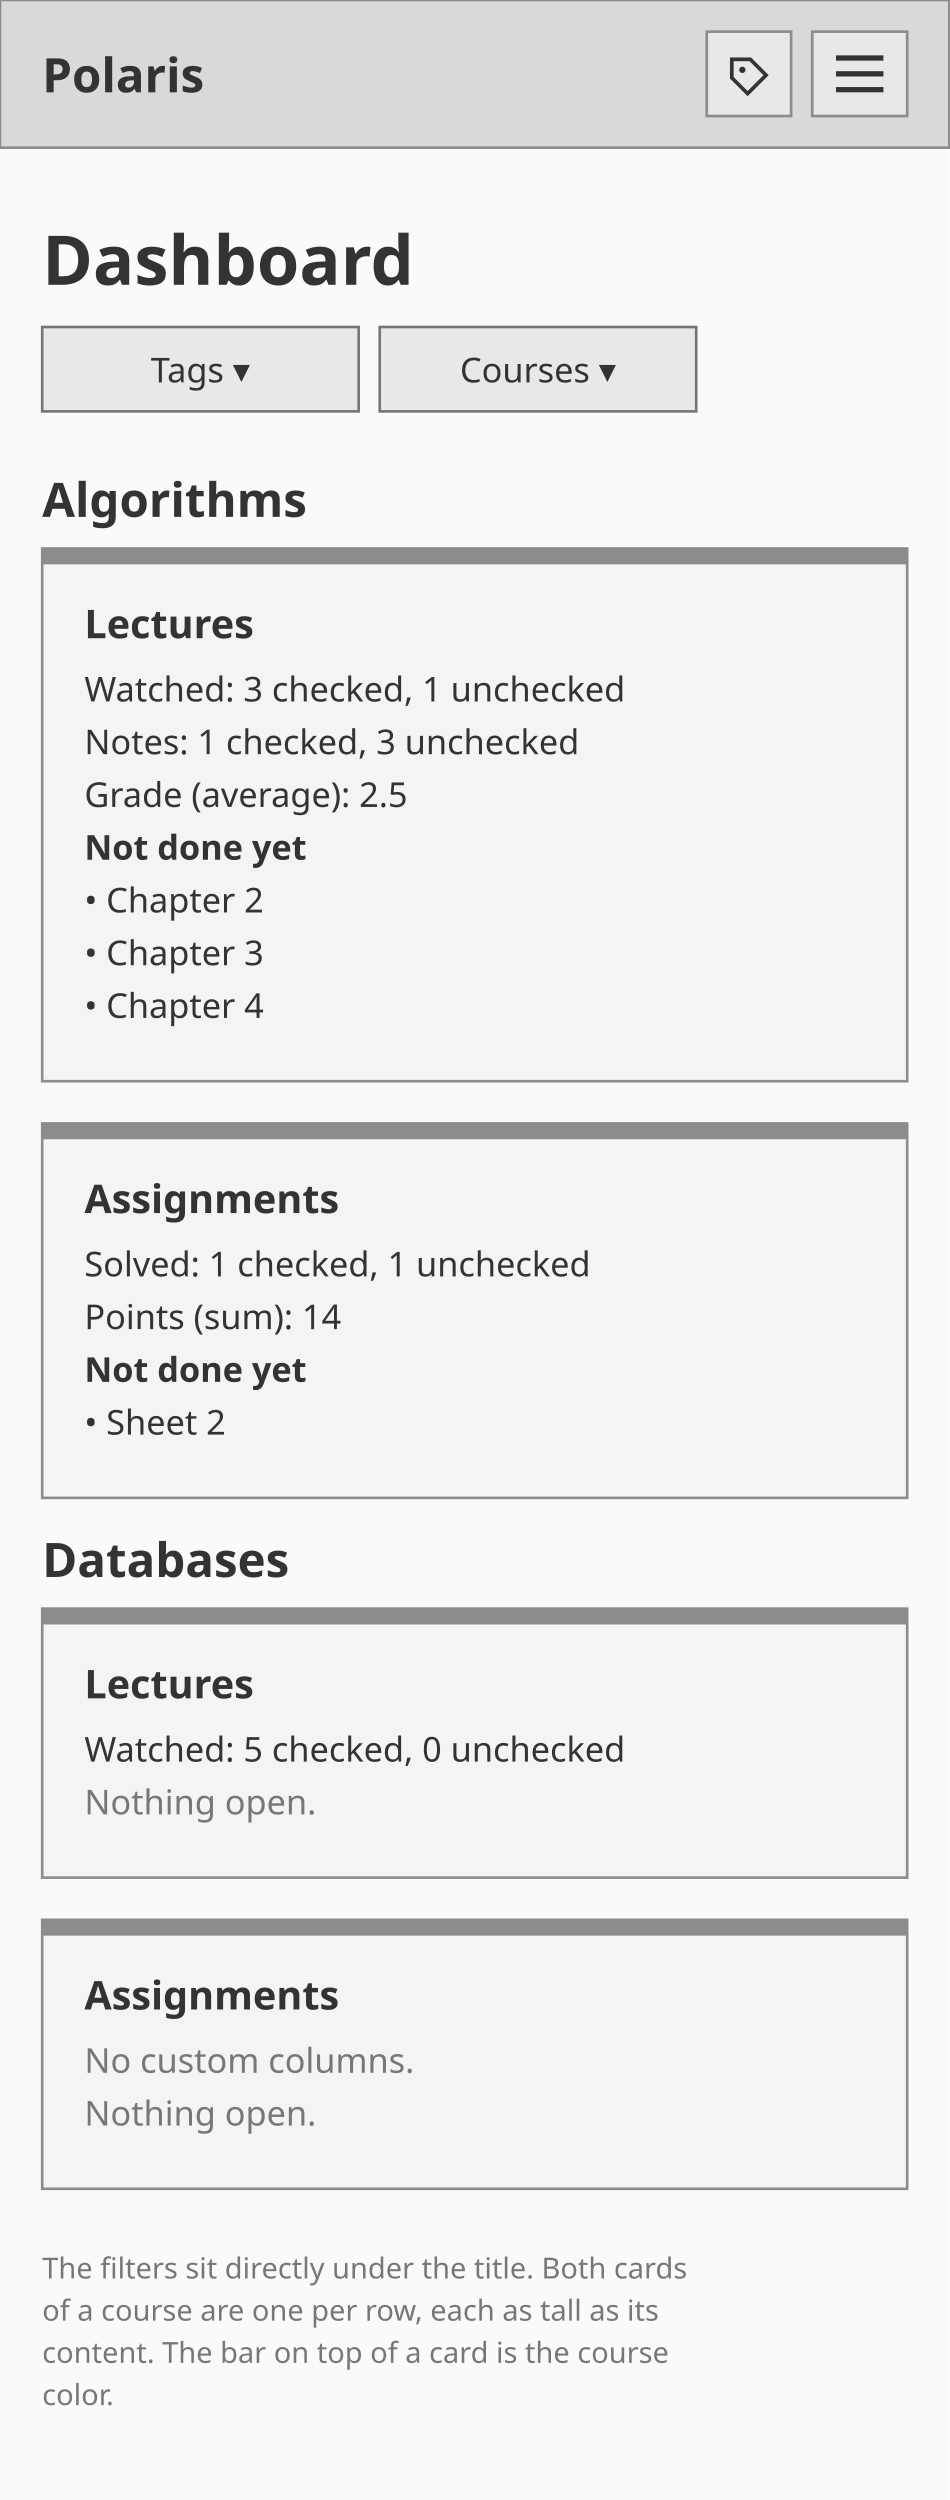
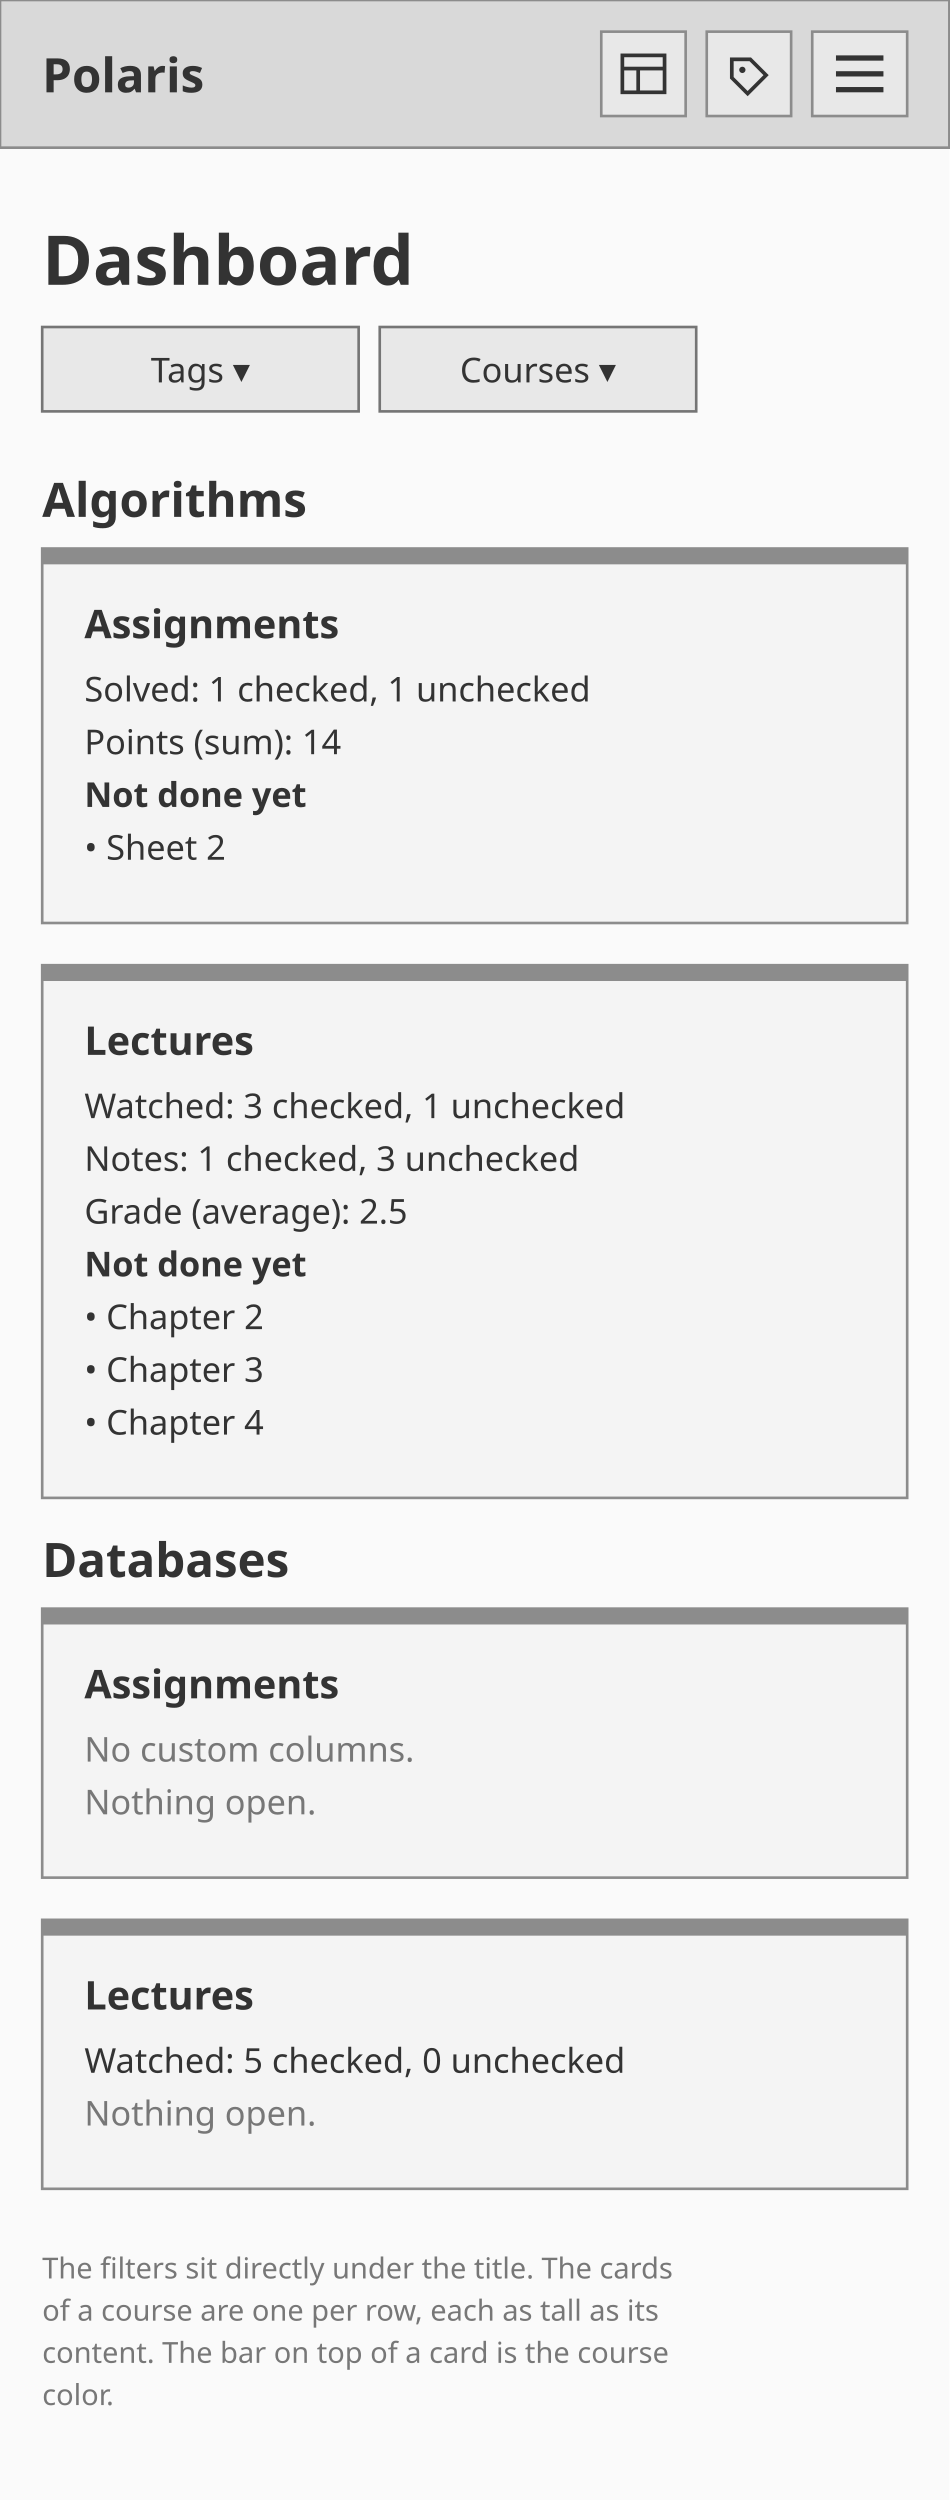
<svg xmlns="http://www.w3.org/2000/svg" viewBox="0 0 360 948" width="360" height="948" font-family="sans-serif">
  <rect x="0" y="0" width="360" height="948" fill="#fafafa" stroke="none" />
  <rect x="0" y="0" width="360" height="56" fill="#d9d9d9" stroke="#8c8c8c" />
  <text x="16" y="35" font-size="18" text-anchor="start" font-weight="bold" fill="#333">Polaris</text>
+   <rect x="228" y="12" width="32" height="32" fill="#e8e8e8" stroke="#8c8c8c" />
+   <rect x="236" y="21" width="16" height="14" fill="none" stroke="#333" stroke-width="1.4" />
+   <line x1="236" y1="26" x2="252" y2="26" stroke="#333" stroke-width="1.4" />
+   <line x1="242" y1="26" x2="242" y2="35" stroke="#333" stroke-width="1.4" />
  <rect x="268" y="12" width="32" height="32" fill="#e8e8e8" stroke="#8c8c8c" />
  <path d="M277.5 22.5h7l6 6-7 7-6-6z" fill="none" stroke="#333" stroke-width="1.4" />
  <circle cx="281.5" cy="26.5" r="1.2" fill="#333" />
  <rect x="308" y="12" width="36" height="32" fill="#e8e8e8" stroke="#8c8c8c" />
  <line x1="317" y1="22" x2="335" y2="22" stroke="#333" stroke-width="2" />
  <line x1="317" y1="28" x2="335" y2="28" stroke="#333" stroke-width="2" />
  <line x1="317" y1="34" x2="335" y2="34" stroke="#333" stroke-width="2" />
  <text x="16" y="108" font-size="26" text-anchor="start" font-weight="bold" fill="#333">Dashboard</text>
  <rect x="16" y="124" width="120" height="32" fill="#e8e8e8" stroke="#757575" />
  <text x="76" y="145" font-size="13" text-anchor="middle" font-weight="normal" fill="#333">Tags  ▾</text>
  <rect x="144" y="124" width="120" height="32" fill="#e8e8e8" stroke="#757575" />
  <text x="204" y="145" font-size="13" text-anchor="middle" font-weight="normal" fill="#333">Courses  ▾</text>
  <text x="16" y="196" font-size="18" text-anchor="start" font-weight="bold" fill="#333">Algorithms</text>
-   <rect x="16" y="208" width="328" height="202" fill="#f4f4f4" stroke="#8c8c8c" />
+   <rect x="16" y="208" width="328" height="142" fill="#f4f4f4" stroke="#8c8c8c" />
  <rect x="16" y="208" width="328" height="6" fill="#8c8c8c" stroke="none" />
-   <text x="32" y="242" font-size="15" text-anchor="start" font-weight="bold" fill="#333">Lectures</text>
-   <text x="32" y="266" font-size="13" text-anchor="start" font-weight="normal" fill="#333">Watched: 3 checked, 1 unchecked</text>
-   <text x="32" y="286" font-size="13" text-anchor="start" font-weight="normal" fill="#333">Notes: 1 checked, 3 unchecked</text>
-   <text x="32" y="306" font-size="13" text-anchor="start" font-weight="normal" fill="#333">Grade (average): 2.5</text>
-   <text x="32" y="326" font-size="13" text-anchor="start" font-weight="bold" fill="#333">Not done yet</text>
-   <text x="32" y="346" font-size="13" text-anchor="start" font-weight="normal" fill="#333">• Chapter 2</text>
-   <text x="32" y="366" font-size="13" text-anchor="start" font-weight="normal" fill="#333">• Chapter 3</text>
-   <text x="32" y="386" font-size="13" text-anchor="start" font-weight="normal" fill="#333">• Chapter 4</text>
-   <rect x="16" y="426" width="328" height="142" fill="#f4f4f4" stroke="#8c8c8c" />
-   <rect x="16" y="426" width="328" height="6" fill="#8c8c8c" stroke="none" />
-   <text x="32" y="460" font-size="15" text-anchor="start" font-weight="bold" fill="#333">Assignments</text>
-   <text x="32" y="484" font-size="13" text-anchor="start" font-weight="normal" fill="#333">Solved: 1 checked, 1 unchecked</text>
-   <text x="32" y="504" font-size="13" text-anchor="start" font-weight="normal" fill="#333">Points (sum): 14</text>
-   <text x="32" y="524" font-size="13" text-anchor="start" font-weight="bold" fill="#333">Not done yet</text>
-   <text x="32" y="544" font-size="13" text-anchor="start" font-weight="normal" fill="#333">• Sheet 2</text>
+   <text x="32" y="242" font-size="15" text-anchor="start" font-weight="bold" fill="#333">Assignments</text>
+   <text x="32" y="266" font-size="13" text-anchor="start" font-weight="normal" fill="#333">Solved: 1 checked, 1 unchecked</text>
+   <text x="32" y="286" font-size="13" text-anchor="start" font-weight="normal" fill="#333">Points (sum): 14</text>
+   <text x="32" y="306" font-size="13" text-anchor="start" font-weight="bold" fill="#333">Not done yet</text>
+   <text x="32" y="326" font-size="13" text-anchor="start" font-weight="normal" fill="#333">• Sheet 2</text>
+   <rect x="16" y="366" width="328" height="202" fill="#f4f4f4" stroke="#8c8c8c" />
+   <rect x="16" y="366" width="328" height="6" fill="#8c8c8c" stroke="none" />
+   <text x="32" y="400" font-size="15" text-anchor="start" font-weight="bold" fill="#333">Lectures</text>
+   <text x="32" y="424" font-size="13" text-anchor="start" font-weight="normal" fill="#333">Watched: 3 checked, 1 unchecked</text>
+   <text x="32" y="444" font-size="13" text-anchor="start" font-weight="normal" fill="#333">Notes: 1 checked, 3 unchecked</text>
+   <text x="32" y="464" font-size="13" text-anchor="start" font-weight="normal" fill="#333">Grade (average): 2.5</text>
+   <text x="32" y="484" font-size="13" text-anchor="start" font-weight="bold" fill="#333">Not done yet</text>
+   <text x="32" y="504" font-size="13" text-anchor="start" font-weight="normal" fill="#333">• Chapter 2</text>
+   <text x="32" y="524" font-size="13" text-anchor="start" font-weight="normal" fill="#333">• Chapter 3</text>
+   <text x="32" y="544" font-size="13" text-anchor="start" font-weight="normal" fill="#333">• Chapter 4</text>
  <text x="16" y="598" font-size="18" text-anchor="start" font-weight="bold" fill="#333">Databases</text>
  <rect x="16" y="610" width="328" height="102" fill="#f4f4f4" stroke="#8c8c8c" />
  <rect x="16" y="610" width="328" height="6" fill="#8c8c8c" stroke="none" />
-   <text x="32" y="644" font-size="15" text-anchor="start" font-weight="bold" fill="#333">Lectures</text>
-   <text x="32" y="668" font-size="13" text-anchor="start" font-weight="normal" fill="#333">Watched: 5 checked, 0 unchecked</text>
+   <text x="32" y="644" font-size="15" text-anchor="start" font-weight="bold" fill="#333">Assignments</text>
+   <text x="32" y="668" font-size="13" text-anchor="start" font-weight="normal" fill="#777">No custom columns.</text>
  <text x="32" y="688" font-size="13" text-anchor="start" font-weight="normal" fill="#777">Nothing open.</text>
  <rect x="16" y="728" width="328" height="102" fill="#f4f4f4" stroke="#8c8c8c" />
  <rect x="16" y="728" width="328" height="6" fill="#8c8c8c" stroke="none" />
-   <text x="32" y="762" font-size="15" text-anchor="start" font-weight="bold" fill="#333">Assignments</text>
-   <text x="32" y="786" font-size="13" text-anchor="start" font-weight="normal" fill="#777">No custom columns.</text>
+   <text x="32" y="762" font-size="15" text-anchor="start" font-weight="bold" fill="#333">Lectures</text>
+   <text x="32" y="786" font-size="13" text-anchor="start" font-weight="normal" fill="#333">Watched: 5 checked, 0 unchecked</text>
  <text x="32" y="806" font-size="13" text-anchor="start" font-weight="normal" fill="#777">Nothing open.</text>
-   <text x="16" y="864" font-size="11" text-anchor="start" font-weight="normal" fill="#777">The filters sit directly under the title. Both cards</text>
+   <text x="16" y="864" font-size="11" text-anchor="start" font-weight="normal" fill="#777">The filters sit directly under the title. The cards</text>
  <text x="16" y="880" font-size="11" text-anchor="start" font-weight="normal" fill="#777">of a course are one per row, each as tall as its</text>
  <text x="16" y="896" font-size="11" text-anchor="start" font-weight="normal" fill="#777">content. The bar on top of a card is the course</text>
  <text x="16" y="912" font-size="11" text-anchor="start" font-weight="normal" fill="#777">color.</text>
</svg>
